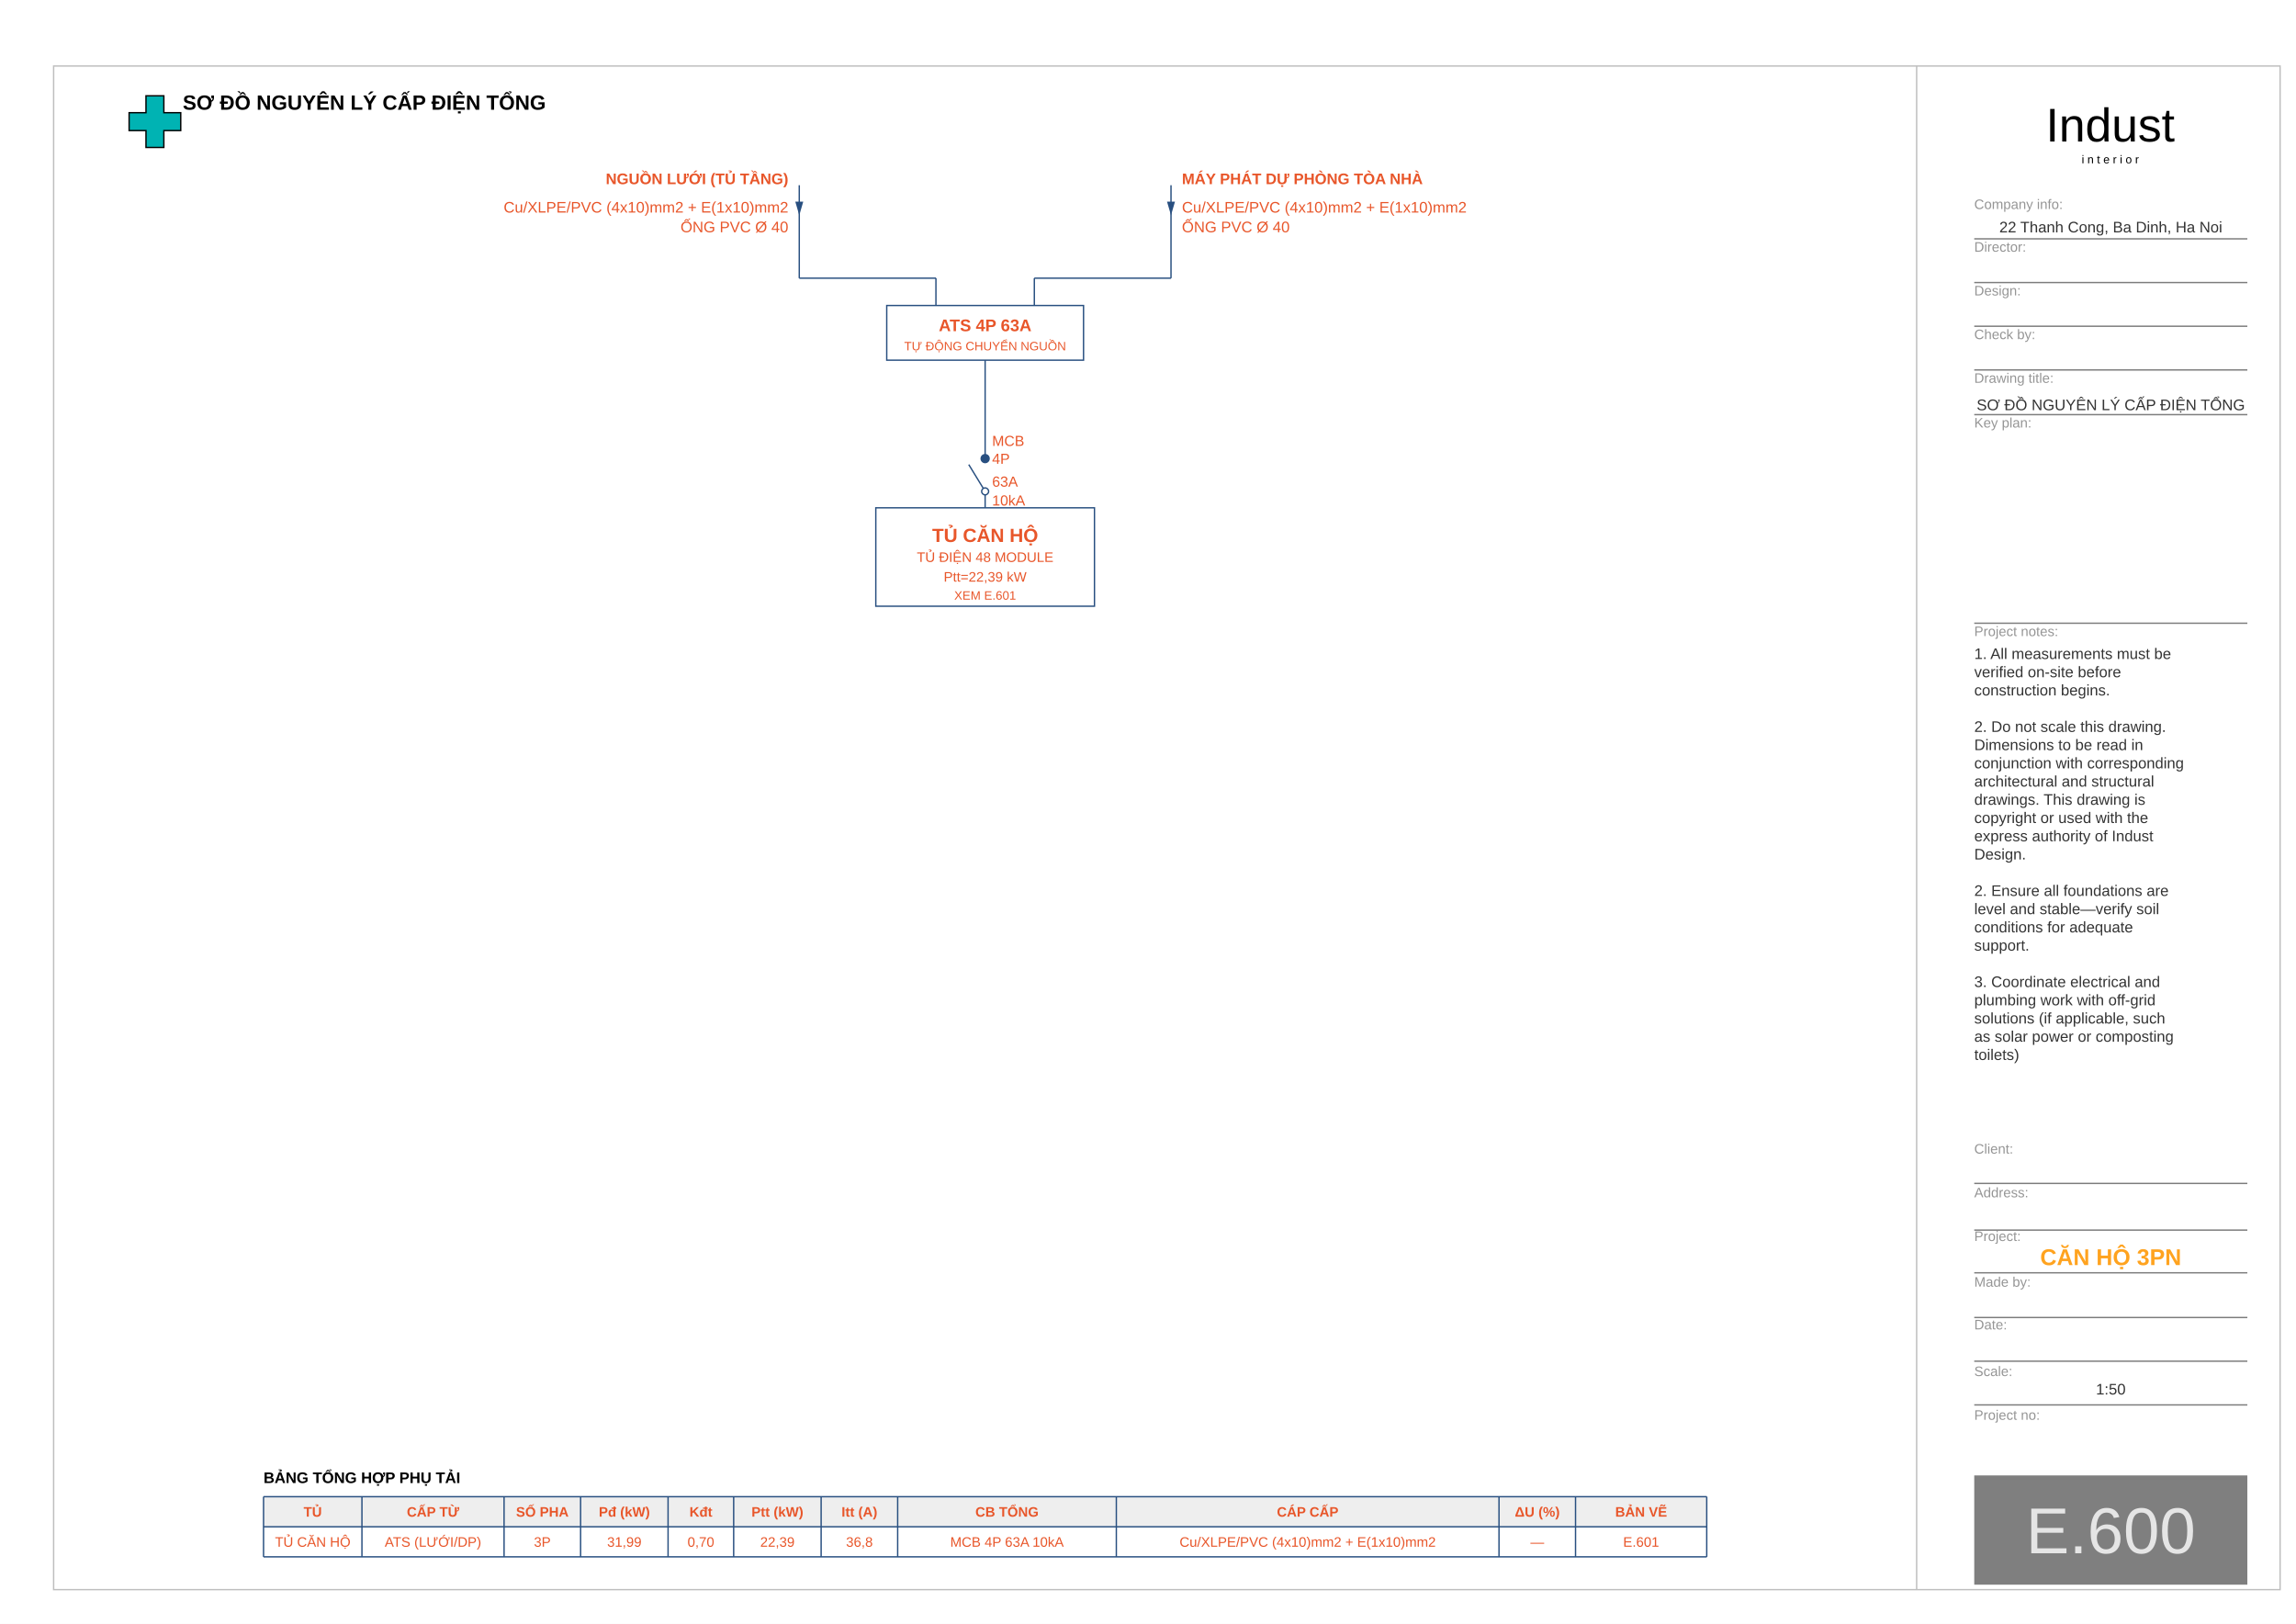
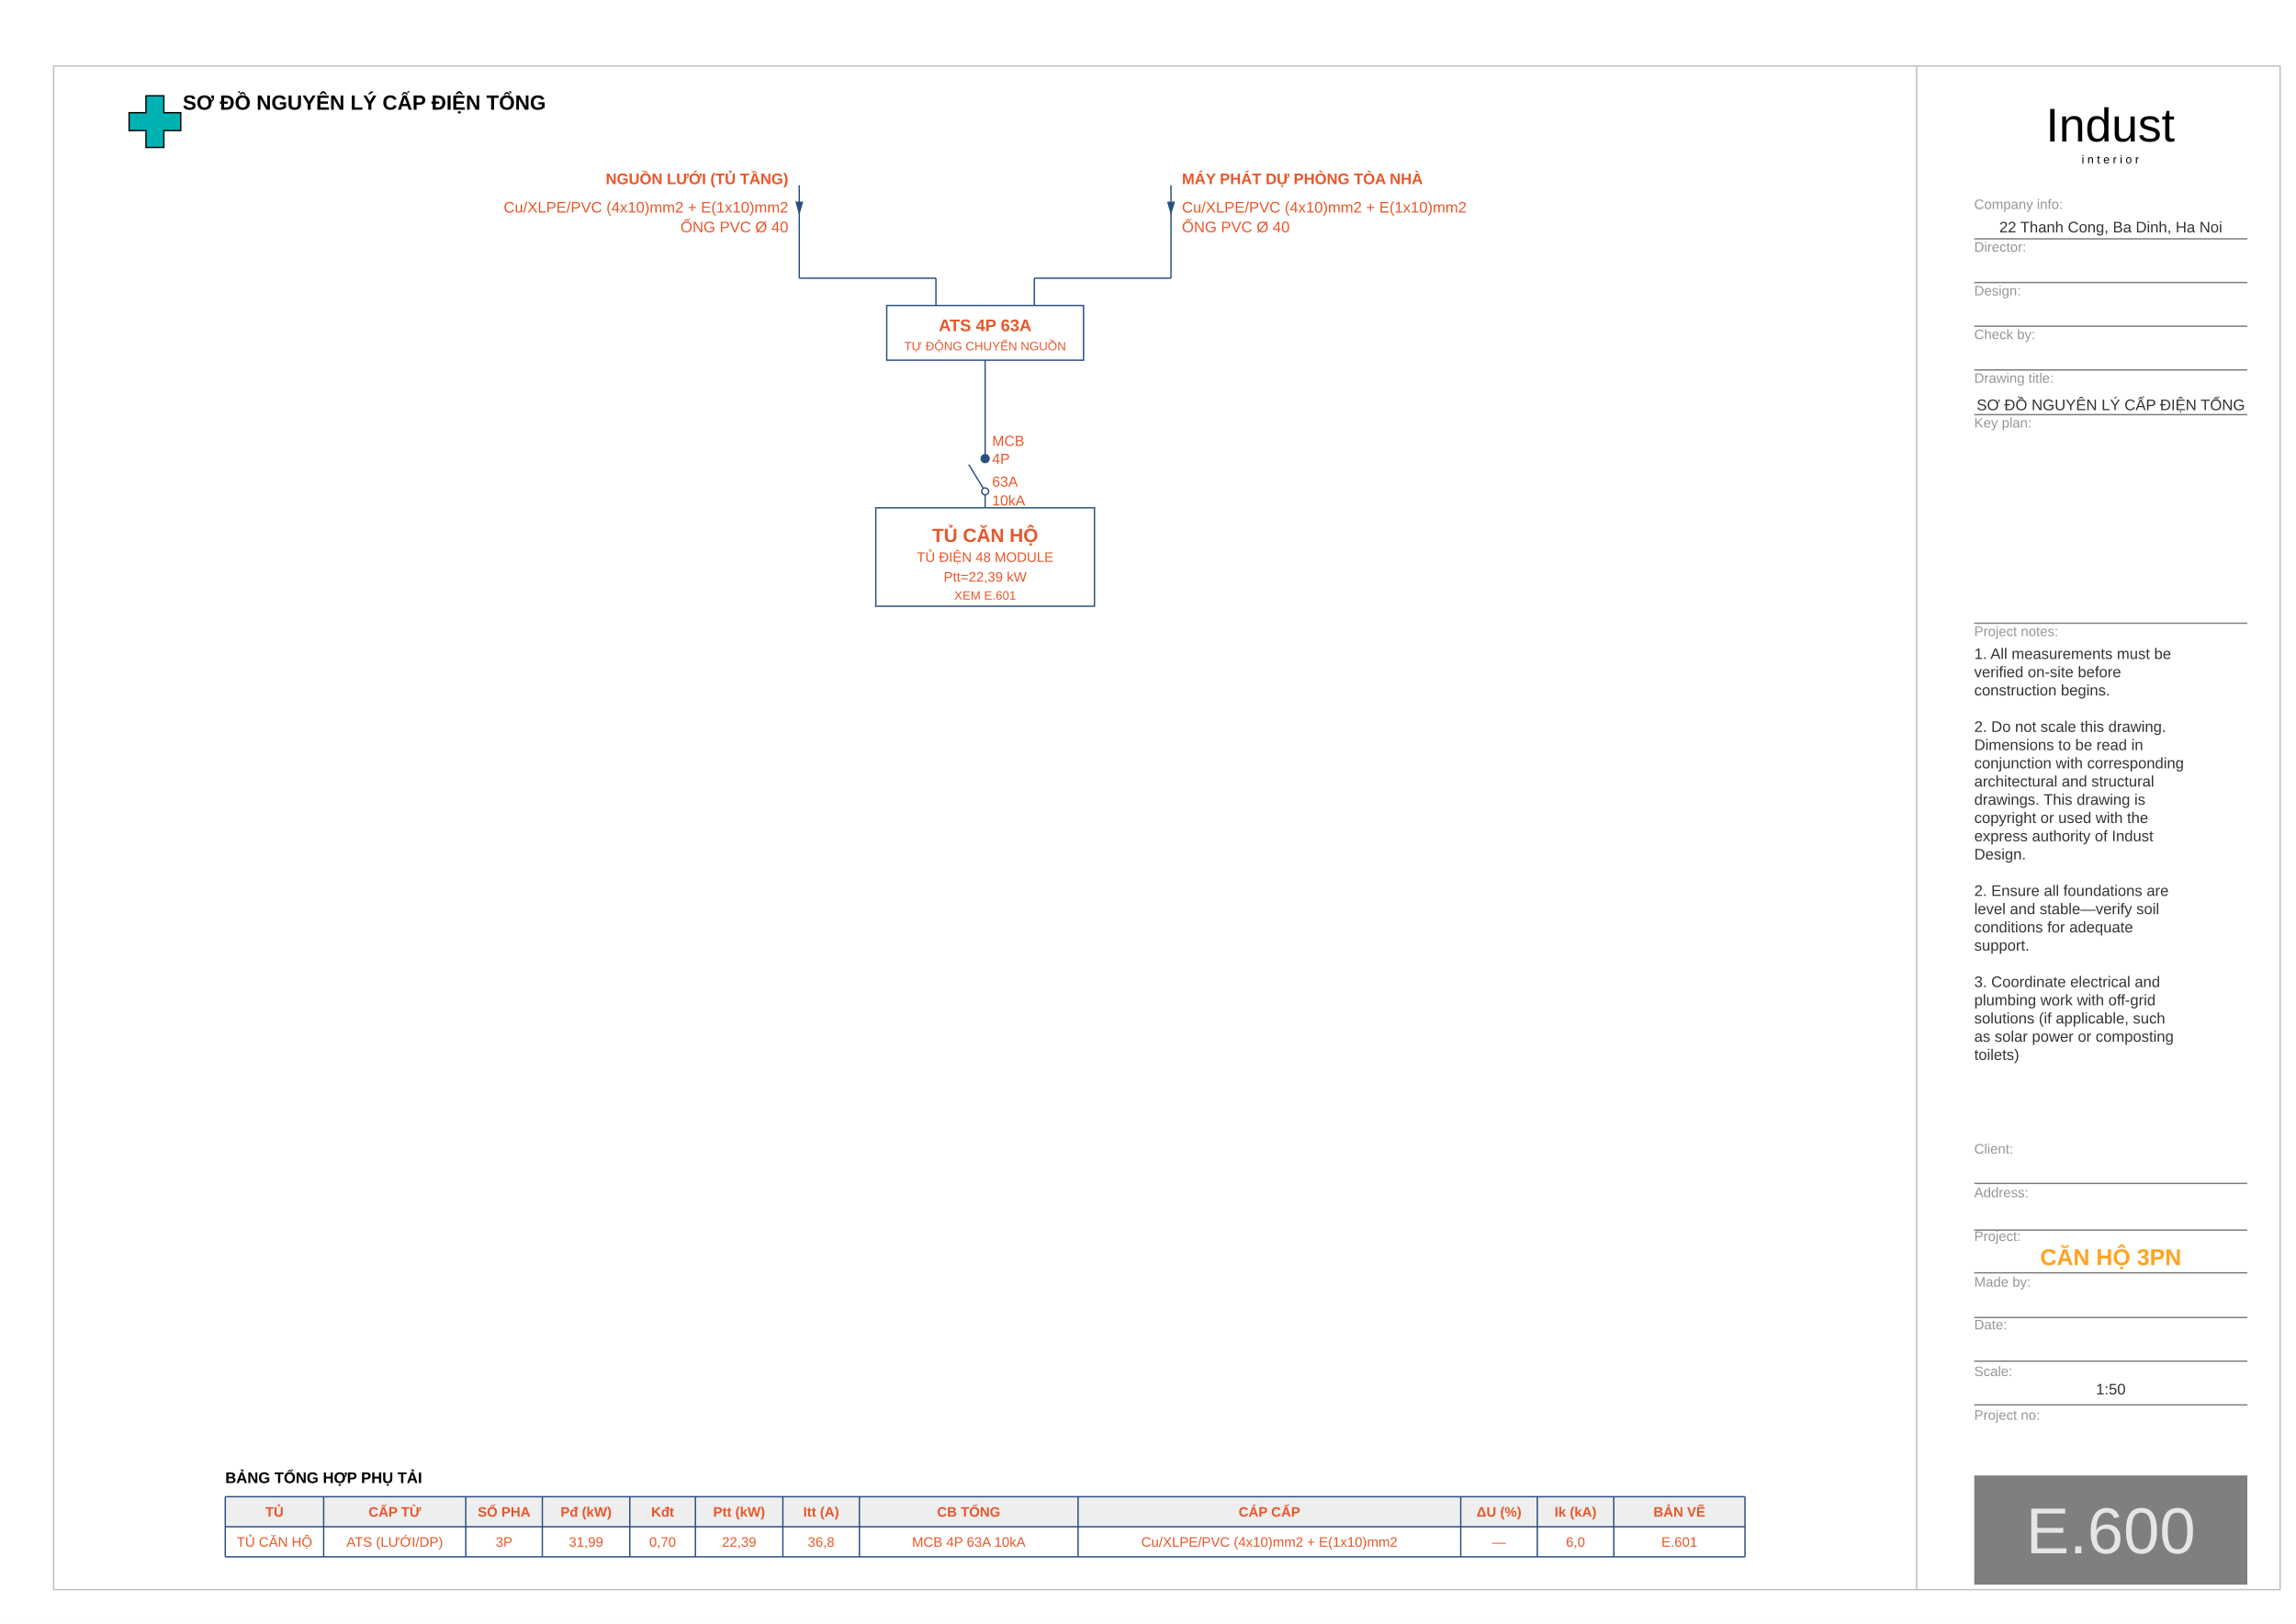
<svg xmlns="http://www.w3.org/2000/svg" width="420mm" height="297mm" viewBox="0 0 420 297">
  <rect width="100%" height="100%" fill="#fff" />
  <polygon points="9.81,290.741 417.093,290.741 417.093,12.073 9.81,12.073" fill="none" stroke="rgb(190,190,190)" stroke-width="0.25" />
  <line x1="350.606" y1="12.073" x2="350.606" y2="290.741" stroke="rgb(190,190,190)" stroke-width="0.25" />
  <polygon points="26.704,17.523 29.974,17.523 29.974,20.611 33.062,20.611 33.062,23.881 29.974,23.881 29.974,26.969 26.704,26.969 26.704,23.881 23.616,23.881 23.616,20.611 26.704,20.611" fill="rgb(0,179,179)" stroke="none" />
  <polygon points="26.704,17.523 29.974,17.523 29.974,20.611 33.062,20.611 33.062,23.881 29.974,23.881 29.974,26.969 26.704,26.969 26.704,23.881 23.616,23.881 23.616,20.611 26.704,20.611" fill="none" stroke="rgb(0,0,0)" stroke-width="0.25" />
  <text x="33.426" y="20.066" font-family="Arial, Helvetica, sans-serif" font-size="3.771" font-weight="bold" text-anchor="start" fill="rgb(0,0,0)">SƠ ĐỒ NGUYÊN LÝ CẤP ĐIỆN TỔNG</text>
-   <text x="48.208" y="271.241" font-family="Arial, Helvetica, sans-serif" font-size="2.793" font-weight="bold" text-anchor="start" fill="rgb(0,0,0)">BẢNG TỔNG HỢP PHỤ TẢI</text>
-   <polygon points="48.208,279.241 312.208,279.241 312.208,273.741 48.208,273.741" fill="rgb(238,238,238)" stroke="none" />
-   <line x1="48.208" y1="284.741" x2="312.208" y2="284.741" stroke="rgb(40,79,128)" stroke-width="0.25" />
-   <line x1="48.208" y1="279.241" x2="312.208" y2="279.241" stroke="rgb(40,79,128)" stroke-width="0.25" />
-   <line x1="48.208" y1="273.741" x2="312.208" y2="273.741" stroke="rgb(40,79,128)" stroke-width="0.25" />
-   <line x1="48.208" y1="284.741" x2="48.208" y2="273.741" stroke="rgb(40,79,128)" stroke-width="0.25" />
-   <line x1="66.208" y1="284.741" x2="66.208" y2="273.741" stroke="rgb(40,79,128)" stroke-width="0.25" />
-   <line x1="92.208" y1="284.741" x2="92.208" y2="273.741" stroke="rgb(40,79,128)" stroke-width="0.25" />
-   <line x1="106.208" y1="284.741" x2="106.208" y2="273.741" stroke="rgb(40,79,128)" stroke-width="0.25" />
-   <line x1="122.208" y1="284.741" x2="122.208" y2="273.741" stroke="rgb(40,79,128)" stroke-width="0.25" />
-   <line x1="134.208" y1="284.741" x2="134.208" y2="273.741" stroke="rgb(40,79,128)" stroke-width="0.25" />
-   <line x1="150.208" y1="284.741" x2="150.208" y2="273.741" stroke="rgb(40,79,128)" stroke-width="0.25" />
-   <line x1="164.208" y1="284.741" x2="164.208" y2="273.741" stroke="rgb(40,79,128)" stroke-width="0.25" />
-   <line x1="204.208" y1="284.741" x2="204.208" y2="273.741" stroke="rgb(40,79,128)" stroke-width="0.25" />
-   <line x1="274.208" y1="284.741" x2="274.208" y2="273.741" stroke="rgb(40,79,128)" stroke-width="0.25" />
-   <line x1="288.208" y1="284.741" x2="288.208" y2="273.741" stroke="rgb(40,79,128)" stroke-width="0.25" />
-   <line x1="312.208" y1="284.741" x2="312.208" y2="273.741" stroke="rgb(40,79,128)" stroke-width="0.25" />
-   <text x="57.208" y="277.391" font-family="Arial, Helvetica, sans-serif" font-size="2.514" font-weight="bold" text-anchor="middle" fill="rgb(232,86,42)">TỦ</text>
-   <text x="79.208" y="277.391" font-family="Arial, Helvetica, sans-serif" font-size="2.514" font-weight="bold" text-anchor="middle" fill="rgb(232,86,42)">CẤP TỪ</text>
-   <text x="99.208" y="277.391" font-family="Arial, Helvetica, sans-serif" font-size="2.514" font-weight="bold" text-anchor="middle" fill="rgb(232,86,42)">SỐ PHA</text>
-   <text x="114.208" y="277.391" font-family="Arial, Helvetica, sans-serif" font-size="2.514" font-weight="bold" text-anchor="middle" fill="rgb(232,86,42)">Pđ (kW)</text>
-   <text x="128.208" y="277.391" font-family="Arial, Helvetica, sans-serif" font-size="2.514" font-weight="bold" text-anchor="middle" fill="rgb(232,86,42)">Kđt</text>
-   <text x="142.208" y="277.391" font-family="Arial, Helvetica, sans-serif" font-size="2.514" font-weight="bold" text-anchor="middle" fill="rgb(232,86,42)">Ptt (kW)</text>
-   <text x="157.208" y="277.391" font-family="Arial, Helvetica, sans-serif" font-size="2.514" font-weight="bold" text-anchor="middle" fill="rgb(232,86,42)">Itt (A)</text>
-   <text x="184.208" y="277.391" font-family="Arial, Helvetica, sans-serif" font-size="2.514" font-weight="bold" text-anchor="middle" fill="rgb(232,86,42)">CB TỔNG</text>
-   <text x="239.208" y="277.391" font-family="Arial, Helvetica, sans-serif" font-size="2.514" font-weight="bold" text-anchor="middle" fill="rgb(232,86,42)">CÁP CẤP</text>
-   <text x="281.208" y="277.391" font-family="Arial, Helvetica, sans-serif" font-size="2.514" font-weight="bold" text-anchor="middle" fill="rgb(232,86,42)">ΔU (%)</text>
-   <text x="300.208" y="277.391" font-family="Arial, Helvetica, sans-serif" font-size="2.514" font-weight="bold" text-anchor="middle" fill="rgb(232,86,42)">BẢN VẼ</text>
-   <text x="57.208" y="282.891" font-family="Arial, Helvetica, sans-serif" font-size="2.514" text-anchor="middle" fill="rgb(232,86,42)">TỦ CĂN HỘ</text>
-   <text x="79.208" y="282.891" font-family="Arial, Helvetica, sans-serif" font-size="2.514" text-anchor="middle" fill="rgb(232,86,42)">ATS (LƯỚI/DP)</text>
-   <text x="99.208" y="282.891" font-family="Arial, Helvetica, sans-serif" font-size="2.514" text-anchor="middle" fill="rgb(232,86,42)">3P</text>
-   <text x="114.208" y="282.891" font-family="Arial, Helvetica, sans-serif" font-size="2.514" text-anchor="middle" fill="rgb(232,86,42)">31,99</text>
-   <text x="128.208" y="282.891" font-family="Arial, Helvetica, sans-serif" font-size="2.514" text-anchor="middle" fill="rgb(232,86,42)">0,70</text>
-   <text x="142.208" y="282.891" font-family="Arial, Helvetica, sans-serif" font-size="2.514" text-anchor="middle" fill="rgb(232,86,42)">22,39</text>
-   <text x="157.208" y="282.891" font-family="Arial, Helvetica, sans-serif" font-size="2.514" text-anchor="middle" fill="rgb(232,86,42)">36,8</text>
-   <text x="184.208" y="282.891" font-family="Arial, Helvetica, sans-serif" font-size="2.514" text-anchor="middle" fill="rgb(232,86,42)">MCB 4P 63A 10kA</text>
-   <text x="239.208" y="282.891" font-family="Arial, Helvetica, sans-serif" font-size="2.514" text-anchor="middle" fill="rgb(232,86,42)">Cu/XLPE/PVC (4x10)mm2 + E(1x10)mm2</text>
-   <text x="281.208" y="282.891" font-family="Arial, Helvetica, sans-serif" font-size="2.514" text-anchor="middle" fill="rgb(232,86,42)">—</text>
-   <text x="300.208" y="282.891" font-family="Arial, Helvetica, sans-serif" font-size="2.514" text-anchor="middle" fill="rgb(232,86,42)">E.601</text>
+   <text x="41.208" y="271.241" font-family="Arial, Helvetica, sans-serif" font-size="2.793" font-weight="bold" text-anchor="start" fill="rgb(0,0,0)">BẢNG TỔNG HỢP PHỤ TẢI</text>
+   <polygon points="41.208,279.241 319.208,279.241 319.208,273.741 41.208,273.741" fill="rgb(238,238,238)" stroke="none" />
+   <line x1="41.208" y1="284.741" x2="319.208" y2="284.741" stroke="rgb(40,79,128)" stroke-width="0.25" />
+   <line x1="41.208" y1="279.241" x2="319.208" y2="279.241" stroke="rgb(40,79,128)" stroke-width="0.25" />
+   <line x1="41.208" y1="273.741" x2="319.208" y2="273.741" stroke="rgb(40,79,128)" stroke-width="0.25" />
+   <line x1="41.208" y1="284.741" x2="41.208" y2="273.741" stroke="rgb(40,79,128)" stroke-width="0.25" />
+   <line x1="59.208" y1="284.741" x2="59.208" y2="273.741" stroke="rgb(40,79,128)" stroke-width="0.25" />
+   <line x1="85.208" y1="284.741" x2="85.208" y2="273.741" stroke="rgb(40,79,128)" stroke-width="0.25" />
+   <line x1="99.208" y1="284.741" x2="99.208" y2="273.741" stroke="rgb(40,79,128)" stroke-width="0.25" />
+   <line x1="115.208" y1="284.741" x2="115.208" y2="273.741" stroke="rgb(40,79,128)" stroke-width="0.25" />
+   <line x1="127.208" y1="284.741" x2="127.208" y2="273.741" stroke="rgb(40,79,128)" stroke-width="0.25" />
+   <line x1="143.208" y1="284.741" x2="143.208" y2="273.741" stroke="rgb(40,79,128)" stroke-width="0.25" />
+   <line x1="157.208" y1="284.741" x2="157.208" y2="273.741" stroke="rgb(40,79,128)" stroke-width="0.25" />
+   <line x1="197.208" y1="284.741" x2="197.208" y2="273.741" stroke="rgb(40,79,128)" stroke-width="0.25" />
+   <line x1="267.208" y1="284.741" x2="267.208" y2="273.741" stroke="rgb(40,79,128)" stroke-width="0.25" />
+   <line x1="281.208" y1="284.741" x2="281.208" y2="273.741" stroke="rgb(40,79,128)" stroke-width="0.25" />
+   <line x1="295.208" y1="284.741" x2="295.208" y2="273.741" stroke="rgb(40,79,128)" stroke-width="0.25" />
+   <line x1="319.208" y1="284.741" x2="319.208" y2="273.741" stroke="rgb(40,79,128)" stroke-width="0.25" />
+   <text x="50.208" y="277.391" font-family="Arial, Helvetica, sans-serif" font-size="2.514" font-weight="bold" text-anchor="middle" fill="rgb(232,86,42)">TỦ</text>
+   <text x="72.208" y="277.391" font-family="Arial, Helvetica, sans-serif" font-size="2.514" font-weight="bold" text-anchor="middle" fill="rgb(232,86,42)">CẤP TỪ</text>
+   <text x="92.208" y="277.391" font-family="Arial, Helvetica, sans-serif" font-size="2.514" font-weight="bold" text-anchor="middle" fill="rgb(232,86,42)">SỐ PHA</text>
+   <text x="107.208" y="277.391" font-family="Arial, Helvetica, sans-serif" font-size="2.514" font-weight="bold" text-anchor="middle" fill="rgb(232,86,42)">Pđ (kW)</text>
+   <text x="121.208" y="277.391" font-family="Arial, Helvetica, sans-serif" font-size="2.514" font-weight="bold" text-anchor="middle" fill="rgb(232,86,42)">Kđt</text>
+   <text x="135.208" y="277.391" font-family="Arial, Helvetica, sans-serif" font-size="2.514" font-weight="bold" text-anchor="middle" fill="rgb(232,86,42)">Ptt (kW)</text>
+   <text x="150.208" y="277.391" font-family="Arial, Helvetica, sans-serif" font-size="2.514" font-weight="bold" text-anchor="middle" fill="rgb(232,86,42)">Itt (A)</text>
+   <text x="177.208" y="277.391" font-family="Arial, Helvetica, sans-serif" font-size="2.514" font-weight="bold" text-anchor="middle" fill="rgb(232,86,42)">CB TỔNG</text>
+   <text x="232.208" y="277.391" font-family="Arial, Helvetica, sans-serif" font-size="2.514" font-weight="bold" text-anchor="middle" fill="rgb(232,86,42)">CÁP CẤP</text>
+   <text x="274.208" y="277.391" font-family="Arial, Helvetica, sans-serif" font-size="2.514" font-weight="bold" text-anchor="middle" fill="rgb(232,86,42)">ΔU (%)</text>
+   <text x="288.208" y="277.391" font-family="Arial, Helvetica, sans-serif" font-size="2.514" font-weight="bold" text-anchor="middle" fill="rgb(232,86,42)">Ik (kA)</text>
+   <text x="307.208" y="277.391" font-family="Arial, Helvetica, sans-serif" font-size="2.514" font-weight="bold" text-anchor="middle" fill="rgb(232,86,42)">BẢN VẼ</text>
+   <text x="50.208" y="282.891" font-family="Arial, Helvetica, sans-serif" font-size="2.514" text-anchor="middle" fill="rgb(232,86,42)">TỦ CĂN HỘ</text>
+   <text x="72.208" y="282.891" font-family="Arial, Helvetica, sans-serif" font-size="2.514" text-anchor="middle" fill="rgb(232,86,42)">ATS (LƯỚI/DP)</text>
+   <text x="92.208" y="282.891" font-family="Arial, Helvetica, sans-serif" font-size="2.514" text-anchor="middle" fill="rgb(232,86,42)">3P</text>
+   <text x="107.208" y="282.891" font-family="Arial, Helvetica, sans-serif" font-size="2.514" text-anchor="middle" fill="rgb(232,86,42)">31,99</text>
+   <text x="121.208" y="282.891" font-family="Arial, Helvetica, sans-serif" font-size="2.514" text-anchor="middle" fill="rgb(232,86,42)">0,70</text>
+   <text x="135.208" y="282.891" font-family="Arial, Helvetica, sans-serif" font-size="2.514" text-anchor="middle" fill="rgb(232,86,42)">22,39</text>
+   <text x="150.208" y="282.891" font-family="Arial, Helvetica, sans-serif" font-size="2.514" text-anchor="middle" fill="rgb(232,86,42)">36,8</text>
+   <text x="177.208" y="282.891" font-family="Arial, Helvetica, sans-serif" font-size="2.514" text-anchor="middle" fill="rgb(232,86,42)">MCB 4P 63A 10kA</text>
+   <text x="232.208" y="282.891" font-family="Arial, Helvetica, sans-serif" font-size="2.514" text-anchor="middle" fill="rgb(232,86,42)">Cu/XLPE/PVC (4x10)mm2 + E(1x10)mm2</text>
+   <text x="274.208" y="282.891" font-family="Arial, Helvetica, sans-serif" font-size="2.514" text-anchor="middle" fill="rgb(232,86,42)">—</text>
+   <text x="288.208" y="282.891" font-family="Arial, Helvetica, sans-serif" font-size="2.514" text-anchor="middle" fill="rgb(232,86,42)">6,0</text>
+   <text x="307.208" y="282.891" font-family="Arial, Helvetica, sans-serif" font-size="2.514" text-anchor="middle" fill="rgb(232,86,42)">E.601</text>
  <line x1="146.208" y1="33.876" x2="146.208" y2="50.876" stroke="rgb(40,79,128)" stroke-width="0.25" />
  <line x1="146.208" y1="50.876" x2="171.208" y2="50.876" stroke="rgb(40,79,128)" stroke-width="0.25" />
  <line x1="171.208" y1="50.876" x2="171.208" y2="55.876" stroke="rgb(40,79,128)" stroke-width="0.25" />
  <polygon points="146.208,39.376 145.478,36.876 146.938,36.876" fill="rgb(40,79,128)" stroke="none" />
  <text x="144.208" y="33.676" font-family="Arial, Helvetica, sans-serif" font-size="2.793" font-weight="bold" text-anchor="end" fill="rgb(232,86,42)">NGUỒN LƯỚI (TỦ TẦNG)</text>
  <text x="144.208" y="38.876" font-family="Arial, Helvetica, sans-serif" font-size="2.793" text-anchor="end" fill="rgb(232,86,42)">Cu/XLPE/PVC (4x10)mm2 + E(1x10)mm2</text>
  <text x="144.208" y="42.476" font-family="Arial, Helvetica, sans-serif" font-size="2.793" text-anchor="end" fill="rgb(232,86,42)">ỐNG PVC  Ø 40</text>
  <line x1="214.208" y1="33.876" x2="214.208" y2="50.876" stroke="rgb(40,79,128)" stroke-width="0.25" />
  <line x1="214.208" y1="50.876" x2="189.208" y2="50.876" stroke="rgb(40,79,128)" stroke-width="0.25" />
  <line x1="189.208" y1="50.876" x2="189.208" y2="55.876" stroke="rgb(40,79,128)" stroke-width="0.25" />
  <polygon points="214.208,39.376 213.478,36.876 214.938,36.876" fill="rgb(40,79,128)" stroke="none" />
  <text x="216.208" y="33.676" font-family="Arial, Helvetica, sans-serif" font-size="2.793" font-weight="bold" text-anchor="start" fill="rgb(232,86,42)">MÁY PHÁT DỰ PHÒNG TÒA NHÀ</text>
  <text x="216.208" y="38.876" font-family="Arial, Helvetica, sans-serif" font-size="2.793" text-anchor="start" fill="rgb(232,86,42)">Cu/XLPE/PVC (4x10)mm2 + E(1x10)mm2</text>
  <text x="216.208" y="42.476" font-family="Arial, Helvetica, sans-serif" font-size="2.793" text-anchor="start" fill="rgb(232,86,42)">ỐNG PVC  Ø 40</text>
  <polygon points="162.208,65.876 198.208,65.876 198.208,55.876 162.208,55.876" fill="none" stroke="rgb(40,79,128)" stroke-width="0.25" />
  <text x="180.208" y="60.576" font-family="Arial, Helvetica, sans-serif" font-size="3.073" font-weight="bold" text-anchor="middle" fill="rgb(232,86,42)">ATS 4P 63A</text>
  <text x="180.208" y="64.076" font-family="Arial, Helvetica, sans-serif" font-size="2.235" text-anchor="middle" fill="rgb(232,86,42)">TỰ ĐỘNG CHUYỂN NGUỒN</text>
  <line x1="180.208" y1="65.876" x2="180.208" y2="83.876" stroke="rgb(40,79,128)" stroke-width="0.25" />
  <circle cx="180.208" cy="83.876" r="0.727" fill="rgb(40,79,128)" stroke="rgb(40,79,128)" stroke-width="0.25" />
  <circle cx="180.208" cy="89.871" r="0.636" fill="none" stroke="rgb(40,79,128)" stroke-width="0.25" />
  <line x1="179.876" y1="89.328" x2="177.21" y2="84.966" stroke="rgb(40,79,128)" stroke-width="0.25" />
  <text x="181.479" y="81.556" font-family="Arial, Helvetica, sans-serif" font-size="2.654" text-anchor="start" fill="rgb(232,86,42)">MCB</text>
  <text x="181.479" y="84.826" font-family="Arial, Helvetica, sans-serif" font-size="2.654" text-anchor="start" fill="rgb(232,86,42)">4P</text>
  <text x="181.479" y="89.004" font-family="Arial, Helvetica, sans-serif" font-size="2.654" text-anchor="start" fill="rgb(232,86,42)">63A</text>
  <text x="181.479" y="92.456" font-family="Arial, Helvetica, sans-serif" font-size="2.654" text-anchor="start" fill="rgb(232,86,42)">10kA</text>
  <line x1="180.208" y1="90.506" x2="180.208" y2="92.876" stroke="rgb(40,79,128)" stroke-width="0.25" />
  <polygon points="160.208,110.876 200.208,110.876 200.208,92.876 160.208,92.876" fill="none" stroke="rgb(40,79,128)" stroke-width="0.25" />
  <text x="180.208" y="99.126" font-family="Arial, Helvetica, sans-serif" font-size="3.492" font-weight="bold" text-anchor="middle" fill="rgb(232,86,42)">TỦ CĂN HỘ</text>
  <text x="180.208" y="102.776" font-family="Arial, Helvetica, sans-serif" font-size="2.514" text-anchor="middle" fill="rgb(232,86,42)">TỦ ĐIỆN 48 MODULE</text>
  <text x="180.208" y="106.376" font-family="Arial, Helvetica, sans-serif" font-size="2.514" text-anchor="middle" fill="rgb(232,86,42)">Ptt=22,39 kW</text>
  <text x="180.208" y="109.676" font-family="Arial, Helvetica, sans-serif" font-size="2.235" text-anchor="middle" fill="rgb(232,86,42)">XEM E.601</text>
  <text x="386.029" y="25.879" font-family="Arial, Helvetica, sans-serif" font-size="8.659" text-anchor="middle" fill="rgb(0,0,0)">Indust</text>
  <text x="386.029" y="29.876" font-family="Arial, Helvetica, sans-serif" font-size="2.095" text-anchor="middle" fill="rgb(0,0,0)">i n t e r i o r</text>
  <text x="361.142" y="38.224" font-family="Arial, Helvetica, sans-serif" font-size="2.514" text-anchor="start" fill="rgb(149,149,149)">Company info:</text>
  <line x1="361.142" y1="43.682" x2="411.099" y2="43.682" stroke="rgb(124,124,124)" stroke-width="0.25" />
  <text x="361.142" y="46.035" font-family="Arial, Helvetica, sans-serif" font-size="2.514" text-anchor="start" fill="rgb(149,149,149)">Director:</text>
  <line x1="361.142" y1="51.675" x2="411.099" y2="51.675" stroke="rgb(124,124,124)" stroke-width="0.25" />
  <text x="361.142" y="54.028" font-family="Arial, Helvetica, sans-serif" font-size="2.514" text-anchor="start" fill="rgb(149,149,149)">Design:</text>
  <line x1="361.142" y1="59.668" x2="411.099" y2="59.668" stroke="rgb(124,124,124)" stroke-width="0.25" />
  <text x="361.142" y="62.021" font-family="Arial, Helvetica, sans-serif" font-size="2.514" text-anchor="start" fill="rgb(149,149,149)">Check by:</text>
  <line x1="361.142" y1="67.661" x2="411.099" y2="67.661" stroke="rgb(124,124,124)" stroke-width="0.25" />
  <text x="361.142" y="70.015" font-family="Arial, Helvetica, sans-serif" font-size="2.514" text-anchor="start" fill="rgb(149,149,149)">Drawing title:</text>
  <line x1="361.142" y1="75.836" x2="411.099" y2="75.836" stroke="rgb(124,124,124)" stroke-width="0.25" />
  <text x="361.142" y="78.189" font-family="Arial, Helvetica, sans-serif" font-size="2.514" text-anchor="start" fill="rgb(149,149,149)">Key plan:</text>
  <line x1="361.142" y1="113.985" x2="411.099" y2="113.985" stroke="rgb(124,124,124)" stroke-width="0.25" />
  <text x="361.142" y="116.338" font-family="Arial, Helvetica, sans-serif" font-size="2.514" text-anchor="start" fill="rgb(149,149,149)">Project notes:</text>
  <text x="361.142" y="210.983" font-family="Arial, Helvetica, sans-serif" font-size="2.514" text-anchor="start" fill="rgb(149,149,149)">Client:</text>
  <line x1="361.142" y1="216.442" x2="411.099" y2="216.442" stroke="rgb(124,124,124)" stroke-width="0.25" />
  <text x="361.142" y="218.976" font-family="Arial, Helvetica, sans-serif" font-size="2.514" text-anchor="start" fill="rgb(149,149,149)">Address:</text>
  <line x1="361.142" y1="224.98" x2="411.099" y2="224.98" stroke="rgb(124,124,124)" stroke-width="0.25" />
  <text x="361.142" y="226.97" font-family="Arial, Helvetica, sans-serif" font-size="2.514" text-anchor="start" fill="rgb(149,149,149)">Project:</text>
  <line x1="361.142" y1="232.791" x2="411.099" y2="232.791" stroke="rgb(124,124,124)" stroke-width="0.25" />
  <text x="361.142" y="235.326" font-family="Arial, Helvetica, sans-serif" font-size="2.514" text-anchor="start" fill="rgb(149,149,149)">Made by:</text>
  <line x1="361.142" y1="240.966" x2="411.099" y2="240.966" stroke="rgb(124,124,124)" stroke-width="0.25" />
  <text x="361.142" y="243.137" font-family="Arial, Helvetica, sans-serif" font-size="2.514" text-anchor="start" fill="rgb(149,149,149)">Date:</text>
  <line x1="361.142" y1="248.959" x2="411.099" y2="248.959" stroke="rgb(124,124,124)" stroke-width="0.25" />
  <text x="361.142" y="251.675" font-family="Arial, Helvetica, sans-serif" font-size="2.514" text-anchor="start" fill="rgb(149,149,149)">Scale:</text>
  <line x1="361.142" y1="256.952" x2="411.099" y2="256.952" stroke="rgb(124,124,124)" stroke-width="0.25" />
  <text x="361.142" y="259.669" font-family="Arial, Helvetica, sans-serif" font-size="2.514" text-anchor="start" fill="rgb(149,149,149)">Project no:</text>
  <text x="361.142" y="120.526" font-family="Arial, Helvetica, sans-serif" font-size="2.793" text-anchor="start" fill="rgb(51,51,51)">1. All measurements must be</text>
  <text x="361.142" y="123.86" font-family="Arial, Helvetica, sans-serif" font-size="2.793" text-anchor="start" fill="rgb(51,51,51)">verified on-site before</text>
  <text x="361.142" y="127.193" font-family="Arial, Helvetica, sans-serif" font-size="2.793" text-anchor="start" fill="rgb(51,51,51)">construction begins.</text>
  <text x="361.142" y="133.86" font-family="Arial, Helvetica, sans-serif" font-size="2.793" text-anchor="start" fill="rgb(51,51,51)">2. Do not scale this drawing.</text>
  <text x="361.142" y="137.193" font-family="Arial, Helvetica, sans-serif" font-size="2.793" text-anchor="start" fill="rgb(51,51,51)">Dimensions to be read in</text>
  <text x="361.142" y="140.526" font-family="Arial, Helvetica, sans-serif" font-size="2.793" text-anchor="start" fill="rgb(51,51,51)">conjunction with corresponding</text>
  <text x="361.142" y="143.86" font-family="Arial, Helvetica, sans-serif" font-size="2.793" text-anchor="start" fill="rgb(51,51,51)">architectural and structural</text>
  <text x="361.142" y="147.193" font-family="Arial, Helvetica, sans-serif" font-size="2.793" text-anchor="start" fill="rgb(51,51,51)">drawings. This drawing is</text>
  <text x="361.142" y="150.526" font-family="Arial, Helvetica, sans-serif" font-size="2.793" text-anchor="start" fill="rgb(51,51,51)">copyright or used with the</text>
  <text x="361.142" y="153.86" font-family="Arial, Helvetica, sans-serif" font-size="2.793" text-anchor="start" fill="rgb(51,51,51)">express authority of Indust</text>
  <text x="361.142" y="157.193" font-family="Arial, Helvetica, sans-serif" font-size="2.793" text-anchor="start" fill="rgb(51,51,51)">Design.</text>
  <text x="361.142" y="163.86" font-family="Arial, Helvetica, sans-serif" font-size="2.793" text-anchor="start" fill="rgb(51,51,51)">2. Ensure all foundations are</text>
  <text x="361.142" y="167.193" font-family="Arial, Helvetica, sans-serif" font-size="2.793" text-anchor="start" fill="rgb(51,51,51)">level and stable—verify soil</text>
  <text x="361.142" y="170.526" font-family="Arial, Helvetica, sans-serif" font-size="2.793" text-anchor="start" fill="rgb(51,51,51)">conditions for adequate</text>
  <text x="361.142" y="173.86" font-family="Arial, Helvetica, sans-serif" font-size="2.793" text-anchor="start" fill="rgb(51,51,51)">support.</text>
  <text x="361.142" y="180.526" font-family="Arial, Helvetica, sans-serif" font-size="2.793" text-anchor="start" fill="rgb(51,51,51)">3. Coordinate electrical and</text>
  <text x="361.142" y="183.86" font-family="Arial, Helvetica, sans-serif" font-size="2.793" text-anchor="start" fill="rgb(51,51,51)">plumbing work with off-grid</text>
  <text x="361.142" y="187.193" font-family="Arial, Helvetica, sans-serif" font-size="2.793" text-anchor="start" fill="rgb(51,51,51)">solutions (if applicable, such</text>
  <text x="361.142" y="190.526" font-family="Arial, Helvetica, sans-serif" font-size="2.793" text-anchor="start" fill="rgb(51,51,51)">as solar power or composting</text>
  <text x="361.142" y="193.86" font-family="Arial, Helvetica, sans-serif" font-size="2.793" text-anchor="start" fill="rgb(51,51,51)">toilets)</text>
  <polygon points="361.142,289.833 411.099,289.833 411.099,269.85 361.142,269.85" fill="rgb(127,127,127)" stroke="none" />
  <text x="386.12" y="42.502" font-family="Arial, Helvetica, sans-serif" font-size="2.793" text-anchor="middle" fill="rgb(51,51,51)">22 Thanh Cong, Ba Dinh, Ha Noi</text>
  <text x="386.12" y="75.024" font-family="Arial, Helvetica, sans-serif" font-size="2.806" text-anchor="middle" fill="rgb(51,51,51)">SƠ ĐỒ NGUYÊN LÝ CẤP ĐIỆN TỔNG</text>
  <text x="386.12" y="231.384" font-family="Arial, Helvetica, sans-serif" font-size="4.19" font-weight="bold" text-anchor="middle" fill="rgb(255,163,31)">CĂN HỘ 3PN</text>
  <text x="386.12" y="255.045" font-family="Arial, Helvetica, sans-serif" font-size="2.793" text-anchor="middle" fill="rgb(51,51,51)">1:50</text>
  <text x="386.12" y="284.091" font-family="Arial, Helvetica, sans-serif" font-size="11.872" text-anchor="middle" fill="rgb(229,229,229)">E.600</text>
</svg>
